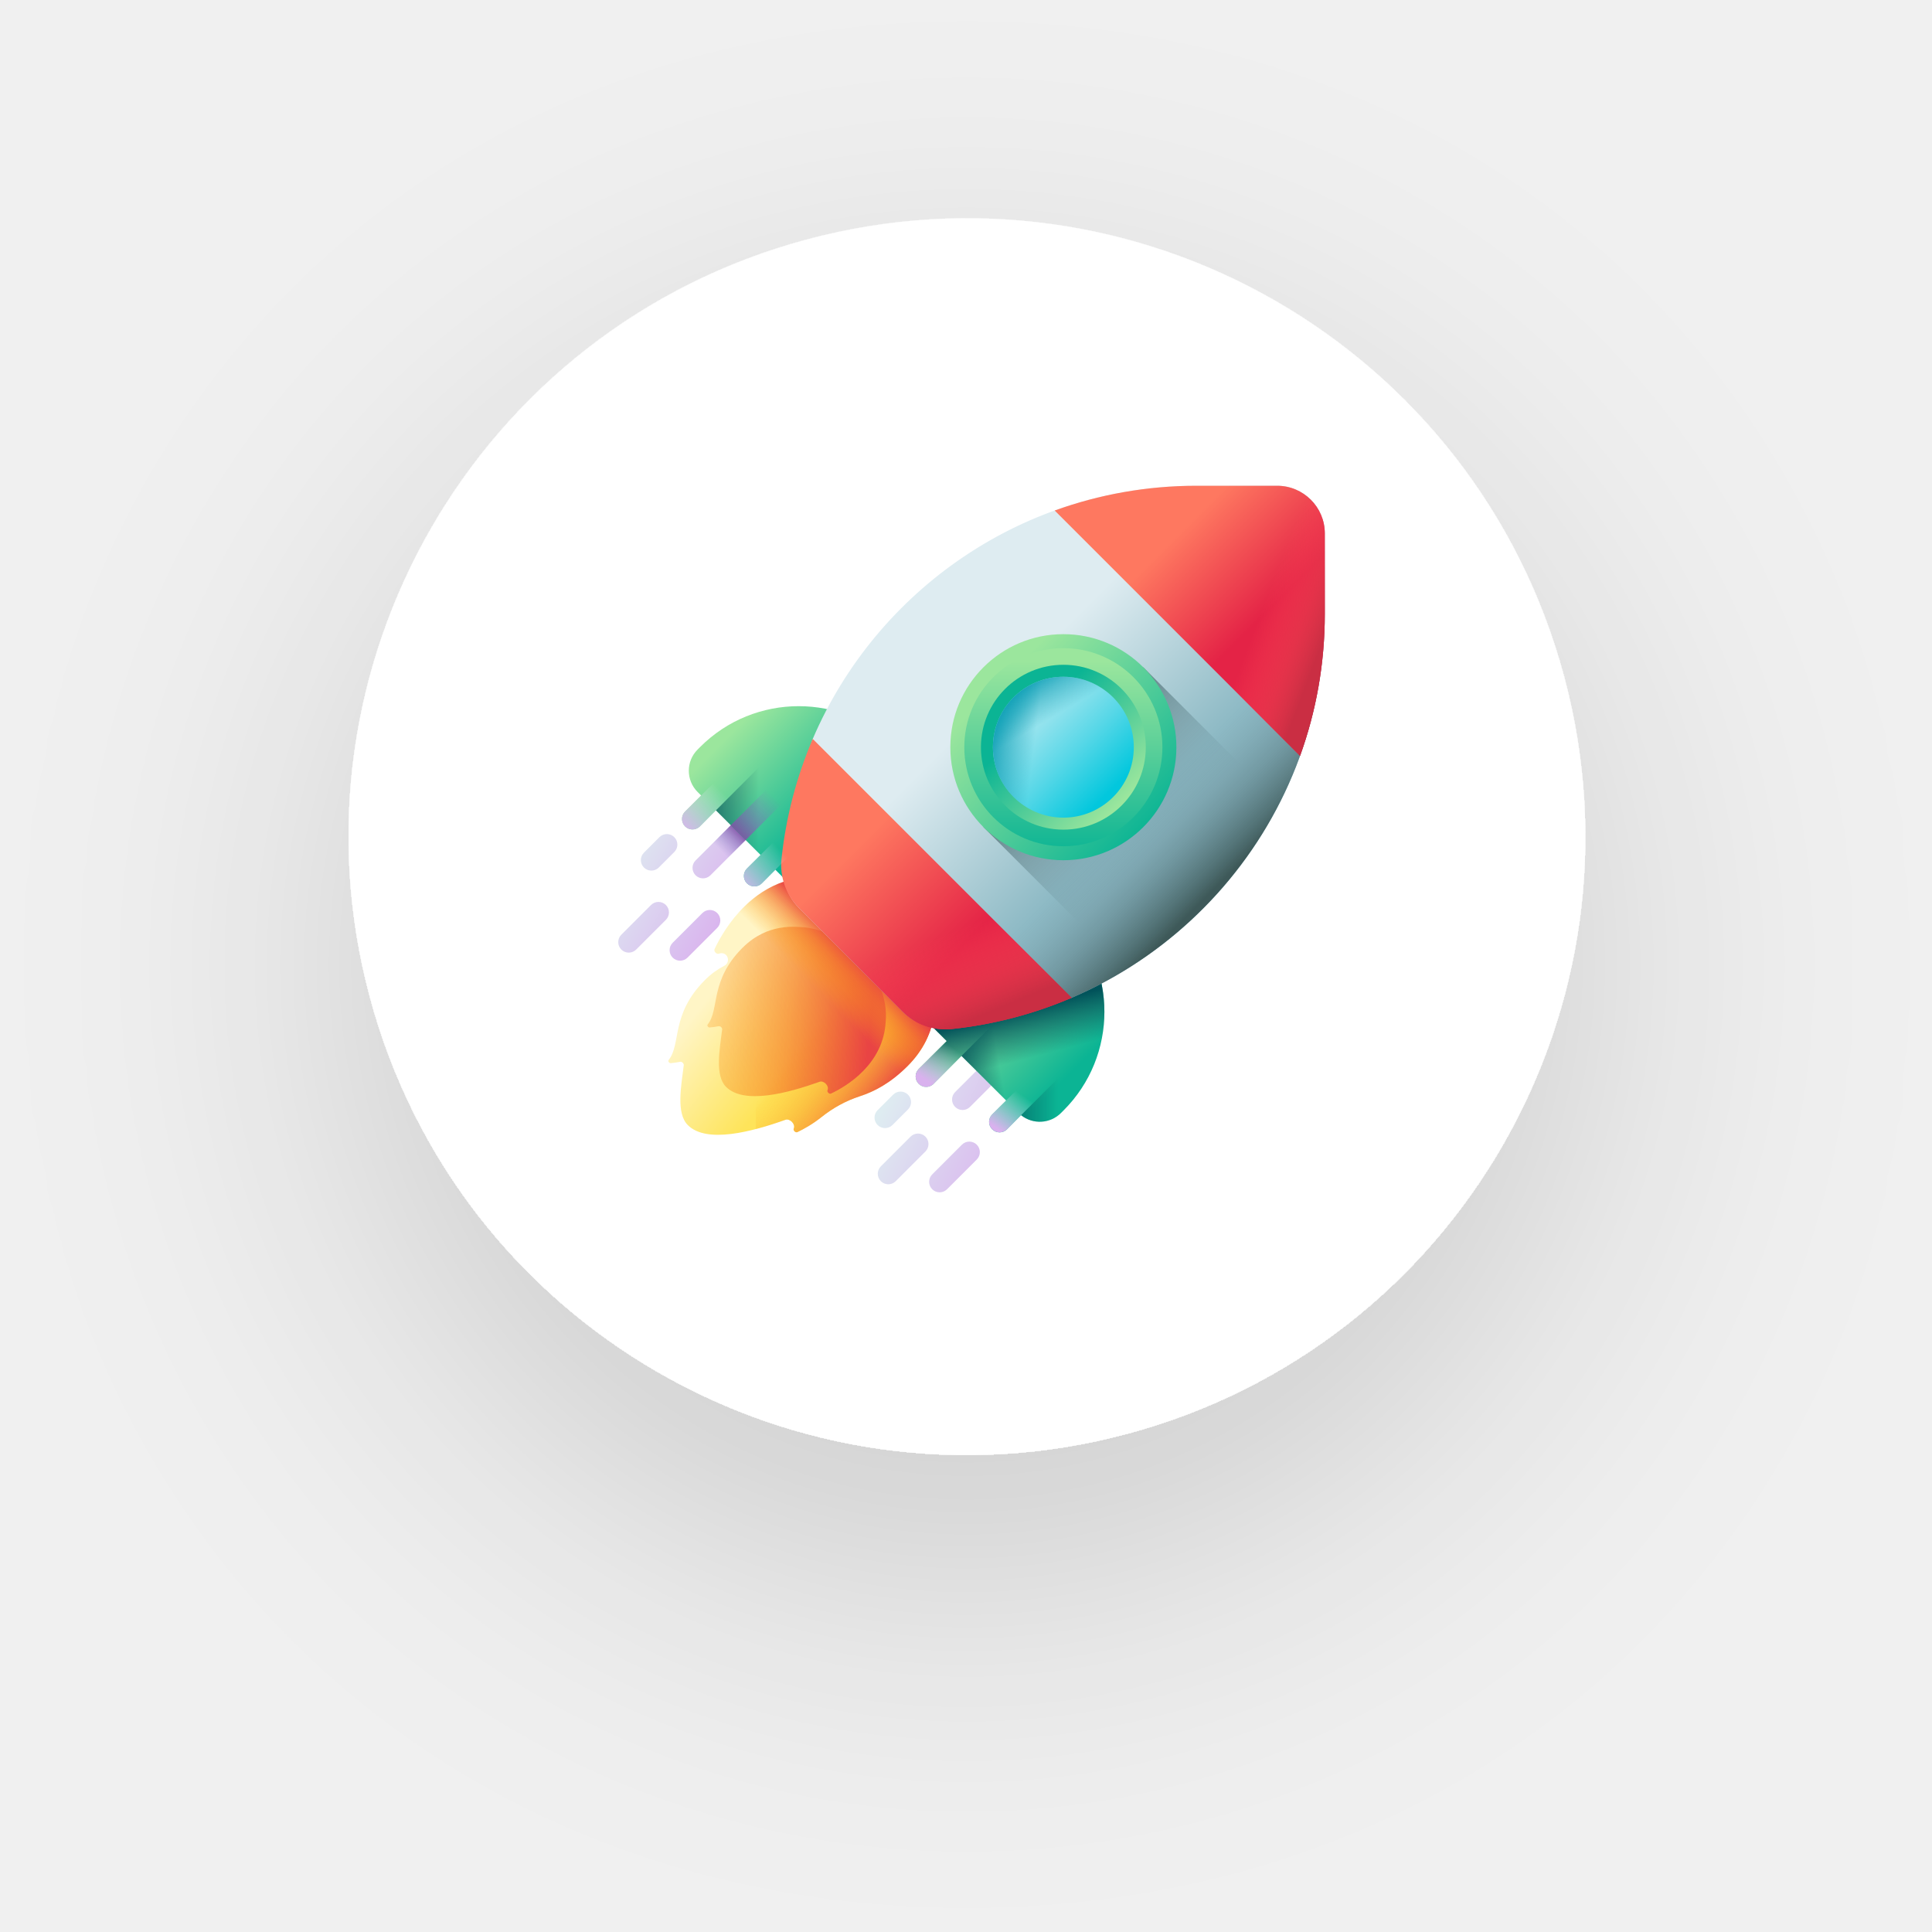
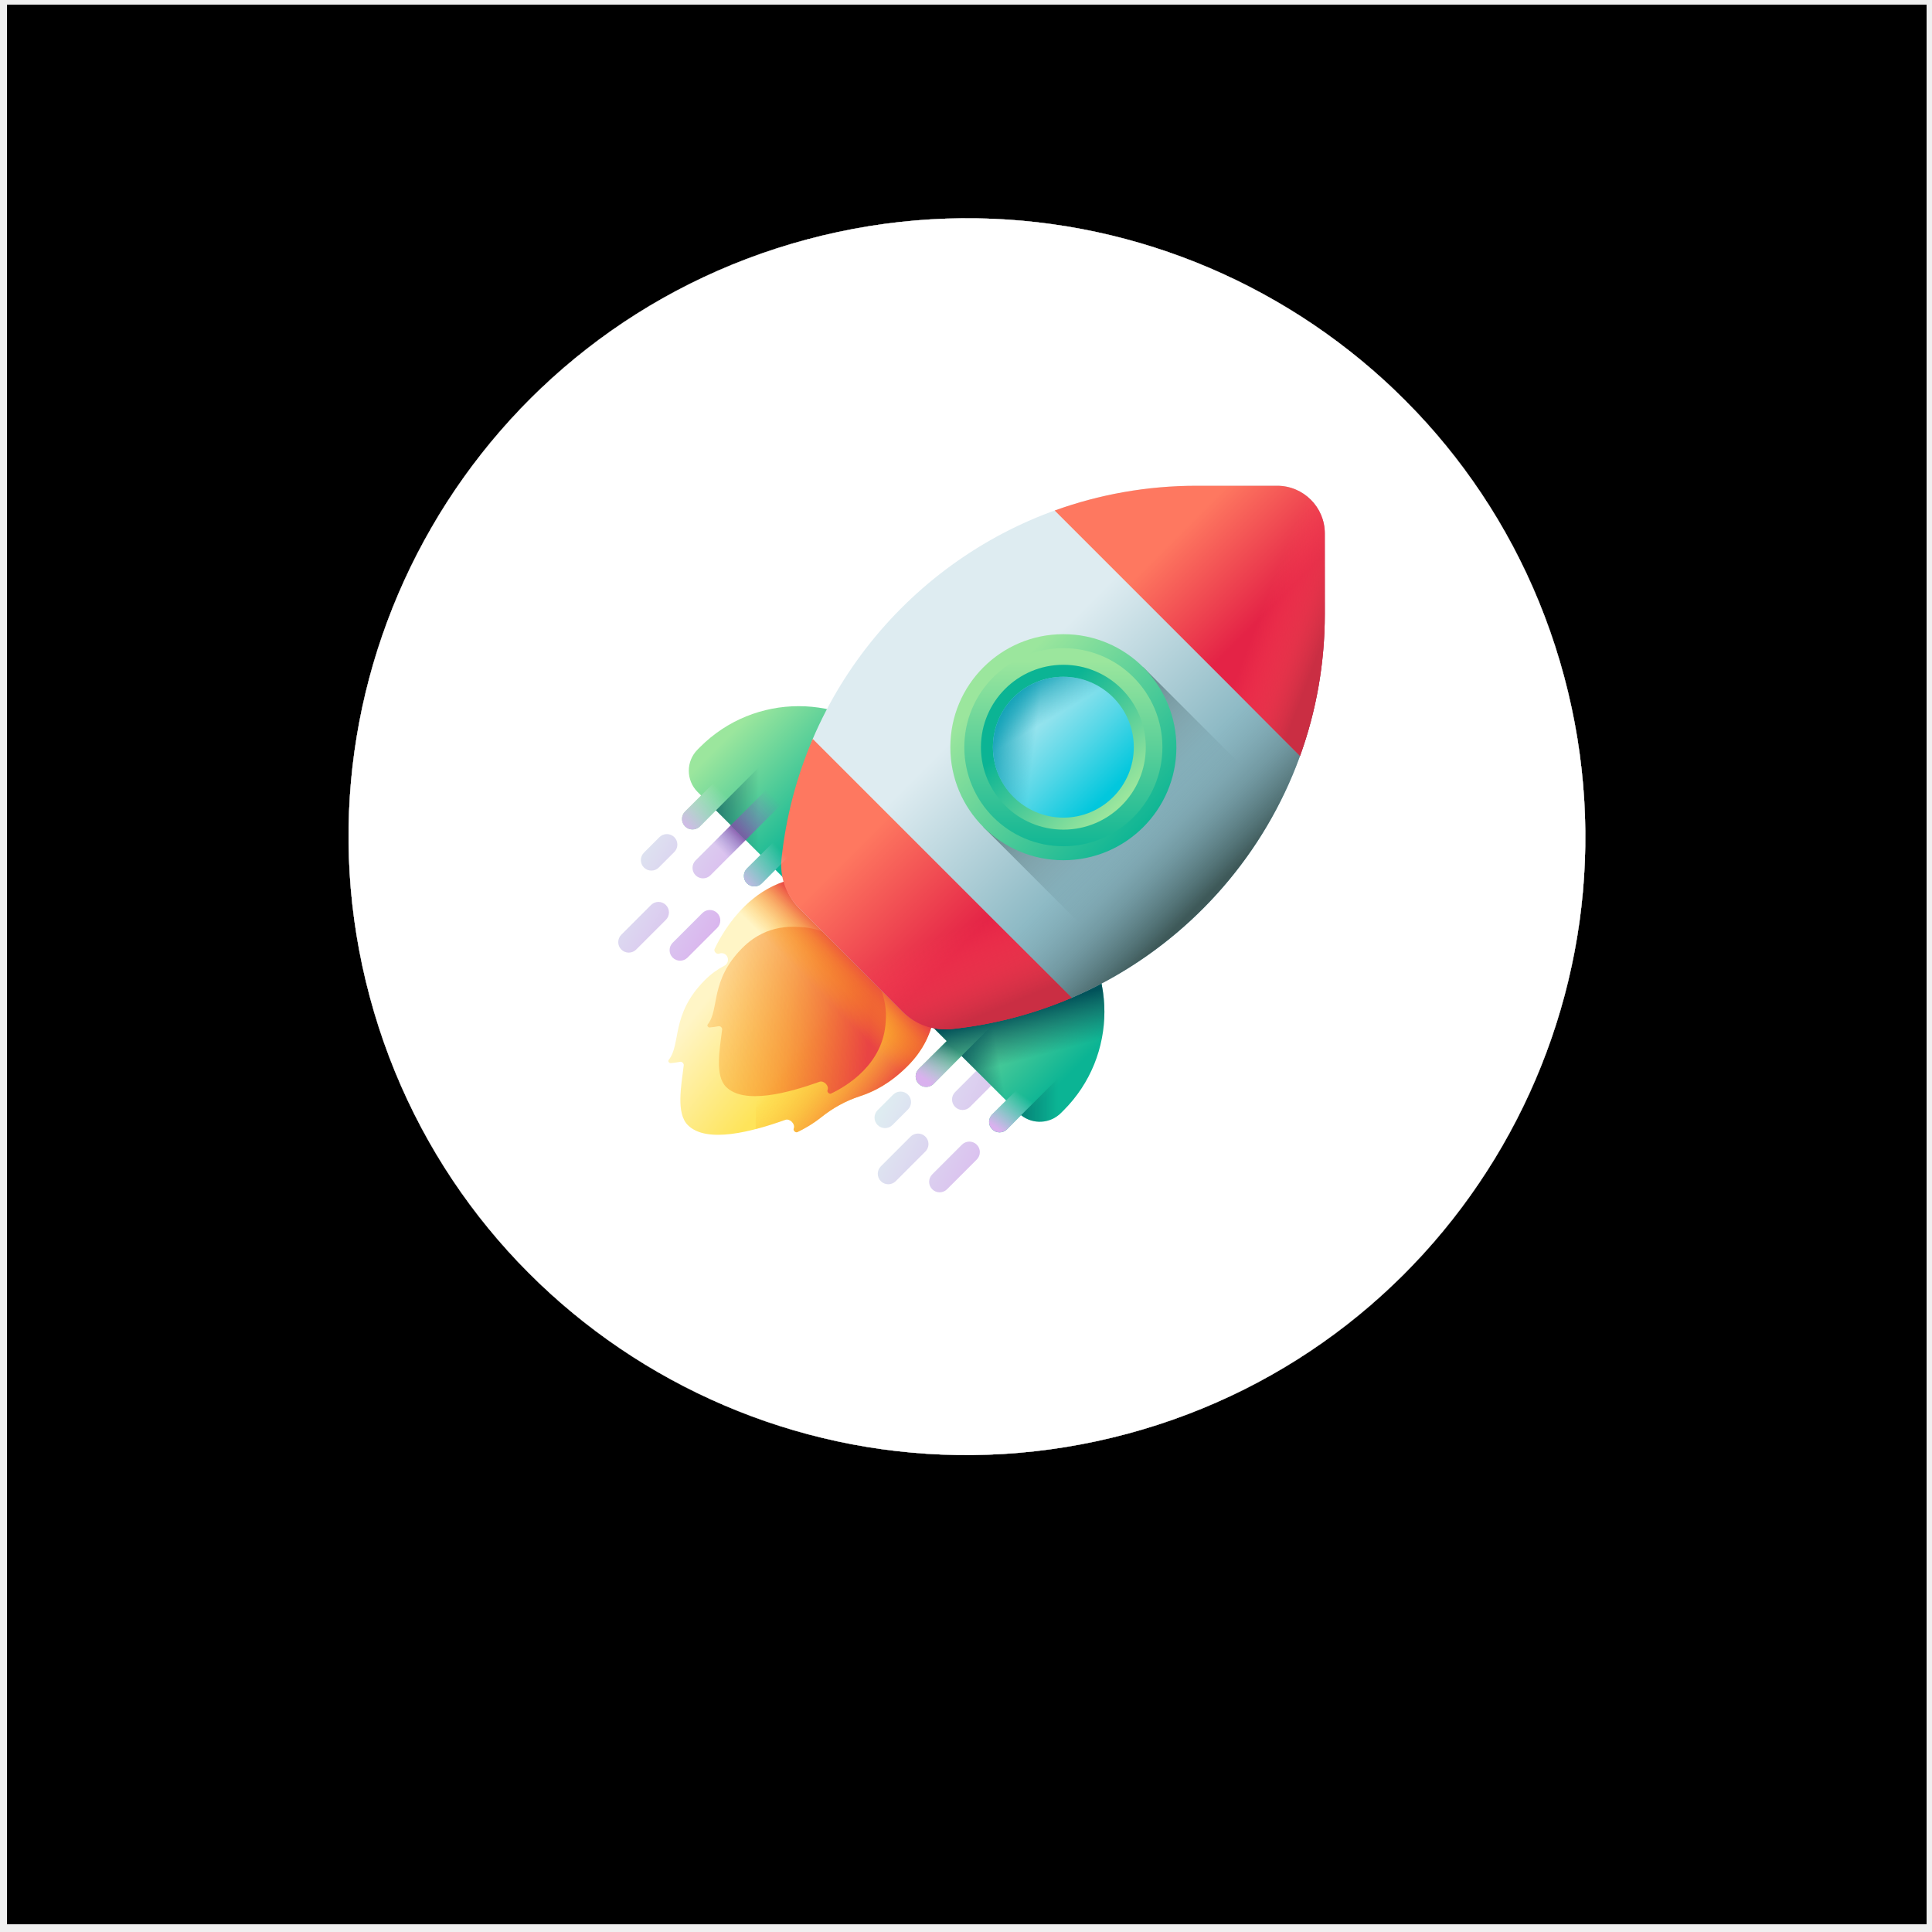
<svg xmlns="http://www.w3.org/2000/svg" width="175" height="175" viewBox="0 0 175 175" fill="none">
  <g filter="url(#filter0_d_242_17254)">
    <path d="M33.494 90.279C25.489 60.405 43.218 29.698 73.092 21.694C102.966 13.689 133.673 31.418 141.678 61.292C149.682 91.166 131.954 121.873 102.08 129.877C72.206 137.882 41.499 120.153 33.494 90.279Z" fill="white" />
  </g>
  <g clipPath="url(#clip0_242_17254)">
    <path d="M63.621 82.704L60.93 85.394C60.559 85.766 60.559 86.368 60.93 86.74C61.302 87.112 61.904 87.112 62.276 86.74L64.967 84.049C65.338 83.677 65.338 83.075 64.967 82.703C64.595 82.332 63.992 82.332 63.621 82.704Z" fill="url(#paint0_linear_242_17254)" />
    <path d="M58.97 81.974L56.279 84.665C55.907 85.037 55.907 85.639 56.279 86.01C56.65 86.382 57.253 86.382 57.624 86.01L60.315 83.32C60.687 82.948 60.687 82.346 60.315 81.974C59.944 81.602 59.341 81.602 58.97 81.974Z" fill="url(#paint1_linear_242_17254)" />
    <path d="M73.699 68.59C73.327 68.219 72.725 68.219 72.353 68.59L63.006 77.937C62.635 78.309 62.635 78.911 63.006 79.283C63.378 79.654 63.98 79.654 64.352 79.283L73.699 69.936C74.07 69.564 74.07 68.962 73.699 68.59Z" fill="url(#paint2_linear_242_17254)" />
    <path d="M73.699 68.59C73.327 68.219 72.725 68.219 72.353 68.59L63.006 77.937C62.635 78.309 62.635 78.911 63.006 79.283C63.378 79.654 63.98 79.654 64.352 79.283L73.699 69.936C74.07 69.564 74.07 68.962 73.699 68.59Z" fill="url(#paint3_linear_242_17254)" />
    <path d="M59.672 78.58L61.077 77.175C61.449 76.803 61.449 76.201 61.077 75.829C60.706 75.458 60.103 75.458 59.732 75.829L58.327 77.235C57.955 77.606 57.955 78.209 58.327 78.58C58.698 78.952 59.3 78.952 59.672 78.58Z" fill="url(#paint4_linear_242_17254)" />
    <path d="M87.13 103.685L84.439 106.376C84.067 106.747 84.067 107.35 84.439 107.721C84.81 108.093 85.413 108.093 85.784 107.721L88.475 105.03C88.847 104.659 88.847 104.056 88.475 103.685C88.104 103.313 87.501 103.313 87.13 103.685Z" fill="url(#paint5_linear_242_17254)" />
    <path d="M82.478 102.955L79.787 105.646C79.416 106.018 79.416 106.62 79.787 106.992C80.159 107.364 80.761 107.364 81.133 106.992L83.824 104.301C84.195 103.929 84.195 103.327 83.824 102.956C83.453 102.584 82.85 102.584 82.478 102.955Z" fill="url(#paint6_linear_242_17254)" />
    <path d="M97.208 89.572C96.836 89.2 96.234 89.2 95.862 89.572L86.515 98.919C86.143 99.29 86.143 99.893 86.515 100.264C86.887 100.636 87.489 100.636 87.861 100.264L97.208 90.917C97.579 90.546 97.579 89.943 97.208 89.572Z" fill="url(#paint7_linear_242_17254)" />
    <path d="M80.838 101.905L82.243 100.499C82.615 100.128 82.615 99.525 82.243 99.154C81.872 98.782 81.269 98.782 80.898 99.154L79.493 100.559C79.121 100.931 79.121 101.533 79.493 101.905C79.864 102.276 80.466 102.276 80.838 101.905Z" fill="url(#paint8_linear_242_17254)" />
    <path d="M73.354 79.408C68.268 79.677 65.643 84.034 64.727 85.959C64.626 86.171 64.912 86.473 65.132 86.383C65.139 86.38 65.147 86.376 65.155 86.374C65.246 86.337 65.342 86.329 65.437 86.342C66.016 86.425 66.125 87.217 65.604 87.483C65.025 87.779 64.432 88.193 63.853 88.772C60.734 91.891 61.72 94.563 60.563 96.02C60.481 96.123 60.612 96.311 60.756 96.299C60.977 96.28 61.265 96.244 61.602 96.179C61.767 96.148 61.954 96.326 61.933 96.495C61.696 98.392 61.234 100.843 62.302 101.911C64.004 103.613 68.138 102.506 71.135 101.433C71.542 101.288 72.061 101.81 71.902 102.209C71.899 102.215 71.897 102.221 71.894 102.227C71.823 102.4 72.061 102.626 72.229 102.546C72.781 102.283 73.588 101.842 74.4 101.194C75.436 100.367 76.603 99.716 77.864 99.306C79.18 98.878 80.642 98.127 82.191 96.579C85.253 93.516 84.696 90.142 84.648 89.091C84.399 86.908 83.289 84.591 81.388 82.69C79.002 80.304 75.961 79.162 73.354 79.408Z" fill="url(#paint9_linear_242_17254)" />
    <path d="M71.136 101.433C71.542 101.288 72.061 101.81 71.902 102.209C71.9 102.215 71.897 102.221 71.895 102.227C71.824 102.4 72.062 102.626 72.229 102.546C72.782 102.283 73.588 101.842 74.4 101.193C75.437 100.366 76.603 99.716 77.864 99.306C79.181 98.878 80.642 98.127 82.191 96.579C85.253 93.516 84.696 90.141 84.649 89.09C84.4 86.908 83.289 84.59 81.388 82.69C79.003 80.304 75.962 79.162 73.354 79.408C71.357 79.513 69.74 80.249 68.456 81.221V102.273C69.386 102.031 70.305 101.731 71.136 101.433Z" fill="url(#paint10_linear_242_17254)" />
    <path d="M64.099 92.801C64.02 92.9 64.145 93.08 64.283 93.068C64.495 93.05 64.771 93.016 65.094 92.954C65.252 92.923 65.431 93.094 65.411 93.257C65.184 95.074 64.741 97.422 65.764 98.446C67.395 100.077 71.356 99.016 74.229 97.989C74.619 97.849 75.116 98.35 74.964 98.731C74.961 98.737 74.959 98.743 74.957 98.749C74.889 98.915 75.116 99.131 75.277 99.055C76.732 98.363 80.025 96.379 80.228 92.535C80.414 90.564 79.551 88.266 77.748 86.463C76.311 85.026 74.56 84.187 72.91 83.999C72.116 83.963 69.565 83.542 67.251 85.856C64.262 88.844 65.207 91.405 64.099 92.801Z" fill="url(#paint11_linear_242_17254)" />
    <path d="M82.191 96.579C85.253 93.516 84.696 90.141 84.648 89.09C84.399 86.908 83.289 84.59 81.388 82.69C79.002 80.304 75.961 79.162 73.353 79.408C69.963 79.587 67.667 81.583 66.241 83.464L80.663 97.885C81.161 97.528 81.671 97.098 82.191 96.579Z" fill="url(#paint12_linear_242_17254)" />
    <path d="M96.341 82.739L94.185 80.583L83.109 91.659L85.75 94.299L84.147 95.901L84.149 95.903L83.219 96.832C82.847 97.204 82.847 97.806 83.219 98.178C83.58 98.539 84.159 98.548 84.533 98.207L87.095 95.644L91.133 99.682L89.87 100.946C89.498 101.317 89.498 101.92 89.87 102.291C90.241 102.663 90.844 102.663 91.215 102.291L92.492 101.015C93.558 101.868 95.118 101.802 96.106 100.813L96.341 100.578C101.267 95.652 101.267 87.665 96.341 82.739Z" fill="url(#paint13_linear_242_17254)" />
    <path d="M96.341 82.739L94.185 80.583L83.109 91.659L85.75 94.299L84.147 95.901L84.149 95.903L83.219 96.832C82.847 97.204 82.847 97.806 83.219 98.178C83.58 98.539 84.159 98.548 84.533 98.207L87.095 95.644L91.133 99.682L89.87 100.946C89.498 101.317 89.498 101.92 89.87 102.291C90.241 102.663 90.844 102.663 91.215 102.291L92.492 101.015C93.558 101.868 95.118 101.802 96.106 100.813L96.341 100.578C101.267 95.652 101.267 87.665 96.341 82.739Z" fill="url(#paint14_linear_242_17254)" />
    <path d="M92.491 101.015C93.557 101.868 95.117 101.802 96.105 100.813L96.34 100.578C100.639 96.279 101.186 89.649 97.982 84.757L87.095 95.644L92.491 101.015Z" fill="url(#paint15_linear_242_17254)" />
    <path d="M83.417 69.815L81.262 67.659C76.335 62.733 68.348 62.733 63.422 67.659L63.187 67.895C62.126 68.955 62.126 70.675 63.187 71.736L63.505 72.054L62.981 72.577L62.983 72.579L62.053 73.508C61.681 73.88 61.681 74.482 62.053 74.854C62.414 75.215 62.993 75.224 63.367 74.883L64.85 73.399L68.888 77.437L67.658 78.668C67.286 79.039 67.286 79.641 67.658 80.013C68.029 80.385 68.632 80.385 69.003 80.013L70.234 78.783L72.342 80.891L83.417 69.815Z" fill="url(#paint16_linear_242_17254)" />
    <path d="M72.342 80.891L83.418 69.815L81.262 67.659C79.261 65.658 76.755 64.47 74.155 64.095L64.851 73.399L72.342 80.891Z" fill="url(#paint17_linear_242_17254)" />
    <path d="M81.767 91.639C82.939 92.811 84.58 93.258 86.228 93.083C90.039 92.678 97.068 90.382 97.068 90.382C110.553 84.604 120 71.212 120 55.613V48.316C120 45.932 118.068 44 115.684 44H108.387C92.787 44 79.396 53.447 73.618 66.931C73.618 66.931 71.321 73.96 70.917 77.771C70.741 79.42 71.189 81.06 72.361 82.233L81.767 91.639Z" fill="url(#paint18_linear_242_17254)" />
    <path d="M120 55.613V48.315C120 47.123 119.517 46.045 118.736 45.264L77.064 86.936L81.767 91.638C82.94 92.811 84.58 93.383 86.229 93.209C105.212 91.192 120 75.13 120 55.613Z" fill="url(#paint19_linear_242_17254)" />
    <path d="M115.889 72.772L103.559 60.441L89.08 74.92L101.988 87.828C107.893 84.191 112.723 78.977 115.889 72.772Z" fill="url(#paint20_linear_242_17254)" />
    <path d="M73.619 66.932C72.168 70.319 71.196 73.96 70.791 77.771C70.616 79.419 71.189 81.06 72.361 82.232L81.767 91.638C82.939 92.811 84.579 93.383 86.228 93.208C90.039 92.803 93.68 91.831 97.067 90.38L73.619 66.932Z" fill="url(#paint21_linear_242_17254)" />
    <path d="M115.685 44H108.387C103.874 44 99.547 44.792 95.534 46.242L117.757 68.466C119.208 64.453 120 60.126 120 55.613V48.316C120 45.932 118.068 44 115.685 44Z" fill="url(#paint22_linear_242_17254)" />
    <path d="M96.319 77.919C101.973 77.919 106.557 73.336 106.557 67.681C106.557 62.027 101.973 57.443 96.319 57.443C90.665 57.443 86.081 62.027 86.081 67.681C86.081 73.336 90.665 77.919 96.319 77.919Z" fill="url(#paint23_linear_242_17254)" />
    <path d="M96.319 76.653C101.274 76.653 105.291 72.636 105.291 67.681C105.291 62.726 101.274 58.709 96.319 58.709C91.364 58.709 87.347 62.726 87.347 67.681C87.347 72.636 91.364 76.653 96.319 76.653Z" fill="url(#paint24_linear_242_17254)" />
    <path d="M96.319 75.148C100.443 75.148 103.785 71.805 103.785 67.682C103.785 63.558 100.443 60.216 96.319 60.216C92.196 60.216 88.853 63.558 88.853 67.682C88.853 71.805 92.196 75.148 96.319 75.148Z" fill="url(#paint25_linear_242_17254)" />
    <path d="M96.319 74.062C99.843 74.062 102.699 71.205 102.699 67.681C102.699 64.157 99.843 61.301 96.319 61.301C92.795 61.301 89.939 64.157 89.939 67.681C89.939 71.205 92.795 74.062 96.319 74.062Z" fill="url(#paint26_linear_242_17254)" />
    <path d="M96.319 74.062C99.843 74.062 102.699 71.205 102.699 67.681C102.699 64.157 99.843 61.301 96.319 61.301C92.795 61.301 89.939 64.157 89.939 67.681C89.939 71.205 92.795 74.062 96.319 74.062Z" fill="url(#paint27_linear_242_17254)" />
    <path d="M96.319 74.062C99.843 74.062 102.699 71.205 102.699 67.681C102.699 64.157 99.843 61.301 96.319 61.301C92.795 61.301 89.939 64.157 89.939 67.681C89.939 71.205 92.795 74.062 96.319 74.062Z" fill="url(#paint28_linear_242_17254)" />
    <path d="M97.068 90.379C93.681 91.832 90.039 92.804 86.228 93.208C84.58 93.384 82.939 92.81 81.767 91.638L77.064 86.936L85.344 78.656L97.068 90.379Z" fill="url(#paint29_linear_242_17254)" />
    <path d="M120 48.316V55.613C120 60.126 119.208 64.454 117.757 68.466L106.646 57.355L118.736 45.264C119.517 46.045 120 47.125 120 48.316Z" fill="url(#paint30_linear_242_17254)" />
    <path d="M92.561 98.254L89.87 100.945C89.498 101.317 89.498 101.919 89.87 102.291C90.241 102.662 90.843 102.662 91.215 102.291L93.906 99.6C94.278 99.228 94.278 98.626 93.906 98.254C93.534 97.883 92.932 97.883 92.561 98.254Z" fill="url(#paint31_linear_242_17254)" />
    <path d="M84.532 98.207L87.592 95.148C87.963 94.776 87.963 94.174 87.592 93.802C87.22 93.43 86.618 93.43 86.246 93.802L84.147 95.901L84.149 95.902L83.219 96.832C82.847 97.204 82.847 97.806 83.219 98.178C83.58 98.539 84.159 98.548 84.532 98.207Z" fill="url(#paint32_linear_242_17254)" />
    <path d="M70.349 75.976L67.658 78.667C67.286 79.038 67.286 79.641 67.658 80.013C68.029 80.384 68.632 80.384 69.003 80.013L71.694 77.322C72.066 76.95 72.066 76.347 71.694 75.976C71.323 75.604 70.72 75.604 70.349 75.976Z" fill="url(#paint33_linear_242_17254)" />
    <path d="M63.367 74.882L66.426 71.823C66.797 71.452 66.797 70.85 66.426 70.478C66.054 70.106 65.452 70.106 65.08 70.478L62.981 72.577L62.983 72.578L62.053 73.508C61.681 73.88 61.681 74.482 62.053 74.853C62.414 75.215 62.993 75.224 63.367 74.882Z" fill="url(#paint34_linear_242_17254)" />
    <path d="M73.699 68.59C73.327 68.219 72.725 68.219 72.353 68.59L66.197 74.746L67.543 76.091L73.699 69.936C74.07 69.564 74.07 68.962 73.699 68.59Z" fill="url(#paint35_linear_242_17254)" />
    <path d="M96.106 100.813L96.341 100.578C98.301 98.617 99.479 96.171 99.879 93.627L92.491 101.014C93.558 101.868 95.117 101.801 96.106 100.813Z" fill="url(#paint36_linear_242_17254)" />
  </g>
  <defs>
-     <filter id="filter0_d_242_17254" x="0.678" y="0.462" width="173.816" height="173.817" filterUnits="userSpaceOnUse" color-interpolation-filters="sRGB">
-       <feFlood flood-opacity="0" result="BackgroundImageFix" />
+     <filter id="filter0_d_242_17254" x="0.678" y="0.462" width="173.816" height="173.817" filterUnits="userSpaceOnUse" colorInterpolationFilters="sRGB">
+       <feFlood floodOpacity="0" result="BackgroundImageFix" />
      <feColorMatrix in="SourceAlpha" type="matrix" values="0 0 0 0 0 0 0 0 0 0 0 0 0 0 0 0 0 0 127 0" result="hardAlpha" />
      <feOffset dy="11.585" />
      <feGaussianBlur stdDeviation="15.447" />
      <feComposite in2="hardAlpha" operator="out" />
      <feColorMatrix type="matrix" values="0 0 0 0 0 0 0 0 0 0 0 0 0 0 0 0 0 0 0.15 0" />
      <feBlend mode="normal" in2="BackgroundImageFix" result="effect1_dropShadow_242_17254" />
      <feBlend mode="normal" in="SourceGraphic" in2="effect1_dropShadow_242_17254" result="shape" />
    </filter>
    <linearGradient id="paint0_linear_242_17254" x1="54.395" y1="79.698" x2="64.936" y2="85.889" gradientUnits="userSpaceOnUse">
      <stop stop-color="#DEECF1" />
      <stop offset="1" stop-color="#D9B1EE" />
    </linearGradient>
    <linearGradient id="paint1_linear_242_17254" x1="53.521" y1="81.188" x2="64.062" y2="87.378" gradientUnits="userSpaceOnUse">
      <stop stop-color="#DEECF1" />
      <stop offset="1" stop-color="#D9B1EE" />
    </linearGradient>
    <linearGradient id="paint2_linear_242_17254" x1="60.492" y1="69.32" x2="71.033" y2="75.51" gradientUnits="userSpaceOnUse">
      <stop stop-color="#DEECF1" />
      <stop offset="1" stop-color="#D9B1EE" />
    </linearGradient>
    <linearGradient id="paint3_linear_242_17254" x1="65.265" y1="77.024" x2="67.126" y2="75.163" gradientUnits="userSpaceOnUse">
      <stop stop-color="#8379C1" stop-opacity="0" />
      <stop offset="0.283" stop-color="#8374BE" stop-opacity="0.283" />
      <stop offset="0.586" stop-color="#8268B5" stop-opacity="0.586" />
      <stop offset="0.898" stop-color="#8152A6" stop-opacity="0.898" />
      <stop offset="1" stop-color="#814AA0" />
    </linearGradient>
    <linearGradient id="paint4_linear_242_17254" x1="56.846" y1="75.527" x2="67.387" y2="81.718" gradientUnits="userSpaceOnUse">
      <stop stop-color="#DEECF1" />
      <stop offset="1" stop-color="#D9B1EE" />
    </linearGradient>
    <linearGradient id="paint5_linear_242_17254" x1="79.112" y1="102.164" x2="91.222" y2="107.999" gradientUnits="userSpaceOnUse">
      <stop stop-color="#DEECF1" />
      <stop offset="1" stop-color="#D9B1EE" />
    </linearGradient>
    <linearGradient id="paint6_linear_242_17254" x1="78.521" y1="103.391" x2="90.631" y2="109.226" gradientUnits="userSpaceOnUse">
      <stop stop-color="#DEECF1" />
      <stop offset="1" stop-color="#D9B1EE" />
    </linearGradient>
    <linearGradient id="paint7_linear_242_17254" x1="84.349" y1="91.298" x2="96.459" y2="97.133" gradientUnits="userSpaceOnUse">
      <stop stop-color="#DEECF1" />
      <stop offset="1" stop-color="#D9B1EE" />
    </linearGradient>
    <linearGradient id="paint8_linear_242_17254" x1="80.082" y1="100.151" x2="92.192" y2="105.986" gradientUnits="userSpaceOnUse">
      <stop stop-color="#DEECF1" />
      <stop offset="1" stop-color="#D9B1EE" />
    </linearGradient>
    <linearGradient id="paint9_linear_242_17254" x1="66.268" y1="87.726" x2="74.052" y2="94.063" gradientUnits="userSpaceOnUse">
      <stop stop-color="#FFF5C6" />
      <stop offset="1" stop-color="#FEE45A" />
    </linearGradient>
    <linearGradient id="paint10_linear_242_17254" x1="74.445" y1="92.048" x2="81.677" y2="97.627" gradientUnits="userSpaceOnUse">
      <stop stop-color="#FEA613" stop-opacity="0" />
      <stop offset="0.174" stop-color="#FDA016" stop-opacity="0.174" />
      <stop offset="0.396" stop-color="#F9911E" stop-opacity="0.396" />
      <stop offset="0.643" stop-color="#F4772B" stop-opacity="0.643" />
      <stop offset="0.908" stop-color="#EC523D" stop-opacity="0.908" />
      <stop offset="1" stop-color="#E94444" />
    </linearGradient>
    <linearGradient id="paint11_linear_242_17254" x1="58.282" y1="90.5" x2="78.878" y2="92.429" gradientUnits="userSpaceOnUse">
      <stop stop-color="#FEA613" stop-opacity="0" />
      <stop offset="0.174" stop-color="#FDA016" stop-opacity="0.174" />
      <stop offset="0.396" stop-color="#F9911E" stop-opacity="0.396" />
      <stop offset="0.643" stop-color="#F4772B" stop-opacity="0.643" />
      <stop offset="0.908" stop-color="#EC523D" stop-opacity="0.908" />
      <stop offset="1" stop-color="#E94444" />
    </linearGradient>
    <linearGradient id="paint12_linear_242_17254" x1="74.226" y1="89.927" x2="77.613" y2="86.54" gradientUnits="userSpaceOnUse">
      <stop stop-color="#FEA613" stop-opacity="0" />
      <stop offset="0.174" stop-color="#FDA016" stop-opacity="0.174" />
      <stop offset="0.396" stop-color="#F9911E" stop-opacity="0.396" />
      <stop offset="0.643" stop-color="#F4772B" stop-opacity="0.643" />
      <stop offset="0.908" stop-color="#EC523D" stop-opacity="0.908" />
      <stop offset="1" stop-color="#E94444" />
    </linearGradient>
    <linearGradient id="paint13_linear_242_17254" x1="87.685" y1="88.363" x2="96.753" y2="97.431" gradientUnits="userSpaceOnUse">
      <stop stop-color="#9BE69D" />
      <stop offset="1" stop-color="#0BB494" />
    </linearGradient>
    <linearGradient id="paint14_linear_242_17254" x1="92.098" y1="96.155" x2="90.969" y2="91.846" gradientUnits="userSpaceOnUse">
      <stop stop-color="#01525A" stop-opacity="0" />
      <stop offset="1" stop-color="#01525A" />
    </linearGradient>
    <linearGradient id="paint15_linear_242_17254" x1="90.159" y1="94.218" x2="85.767" y2="94.971" gradientUnits="userSpaceOnUse">
      <stop stop-color="#01525A" stop-opacity="0" />
      <stop offset="1" stop-color="#01525A" />
    </linearGradient>
    <linearGradient id="paint16_linear_242_17254" x1="66.514" y1="66.113" x2="74.944" y2="74.543" gradientUnits="userSpaceOnUse">
      <stop stop-color="#9BE69D" />
      <stop offset="1" stop-color="#0BB494" />
    </linearGradient>
    <linearGradient id="paint17_linear_242_17254" x1="68.758" y1="72.493" x2="62.943" y2="72.493" gradientUnits="userSpaceOnUse">
      <stop stop-color="#01525A" stop-opacity="0" />
      <stop offset="1" stop-color="#01525A" />
    </linearGradient>
    <linearGradient id="paint18_linear_242_17254" x1="92.504" y1="60.704" x2="104.15" y2="72.35" gradientUnits="userSpaceOnUse">
      <stop stop-color="#DEECF1" />
      <stop offset="1" stop-color="#8EBAC5" />
    </linearGradient>
    <linearGradient id="paint19_linear_242_17254" x1="104.112" y1="72.311" x2="111.15" y2="79.349" gradientUnits="userSpaceOnUse">
      <stop stop-color="#678D98" stop-opacity="0" />
      <stop offset="0.227" stop-color="#638892" stop-opacity="0.227" />
      <stop offset="0.522" stop-color="#597B82" stop-opacity="0.522" />
      <stop offset="0.853" stop-color="#476567" stop-opacity="0.853" />
      <stop offset="1" stop-color="#3E5959" />
    </linearGradient>
    <linearGradient id="paint20_linear_242_17254" x1="105.104" y1="76.465" x2="94.019" y2="65.38" gradientUnits="userSpaceOnUse">
      <stop stop-color="#678D98" stop-opacity="0" />
      <stop offset="0.227" stop-color="#638892" stop-opacity="0.227" />
      <stop offset="0.522" stop-color="#597B82" stop-opacity="0.522" />
      <stop offset="0.853" stop-color="#476567" stop-opacity="0.853" />
      <stop offset="1" stop-color="#3E5959" />
    </linearGradient>
    <linearGradient id="paint21_linear_242_17254" x1="76.372" y1="77.964" x2="85.65" y2="87.243" gradientUnits="userSpaceOnUse">
      <stop stop-color="#FE7860" />
      <stop offset="1" stop-color="#E42346" />
    </linearGradient>
    <linearGradient id="paint22_linear_242_17254" x1="108.236" y1="46.854" x2="115.791" y2="54.41" gradientUnits="userSpaceOnUse">
      <stop stop-color="#FE7860" />
      <stop offset="1" stop-color="#E42346" />
    </linearGradient>
    <linearGradient id="paint23_linear_242_17254" x1="90.505" y1="61.867" x2="103.926" y2="75.289" gradientUnits="userSpaceOnUse">
      <stop stop-color="#9BE69D" />
      <stop offset="1" stop-color="#0BB494" />
    </linearGradient>
    <linearGradient id="paint24_linear_242_17254" x1="96.319" y1="59.875" x2="96.319" y2="77.502" gradientUnits="userSpaceOnUse">
      <stop stop-color="#9BE69D" />
      <stop offset="1" stop-color="#0BB494" />
    </linearGradient>
    <linearGradient id="paint25_linear_242_17254" x1="101.465" y1="72.827" x2="93.64" y2="65.002" gradientUnits="userSpaceOnUse">
      <stop stop-color="#9BE69D" />
      <stop offset="1" stop-color="#0BB494" />
    </linearGradient>
    <linearGradient id="paint26_linear_242_17254" x1="93.182" y1="64.544" x2="100.444" y2="71.806" gradientUnits="userSpaceOnUse">
      <stop stop-color="#A6E7F0" />
      <stop offset="0.171" stop-color="#90E2ED" />
      <stop offset="0.529" stop-color="#56D7E7" />
      <stop offset="1" stop-color="#02C7DD" />
    </linearGradient>
    <linearGradient id="paint27_linear_242_17254" x1="93.703" y1="67.363" x2="89.06" y2="66.798" gradientUnits="userSpaceOnUse">
      <stop stop-color="#0199B1" stop-opacity="0" />
      <stop offset="1" stop-color="#0199B1" />
    </linearGradient>
    <linearGradient id="paint28_linear_242_17254" x1="94.896" y1="65.258" x2="92.574" y2="61.305" gradientUnits="userSpaceOnUse">
      <stop stop-color="#0199B1" stop-opacity="0" />
      <stop offset="1" stop-color="#0199B1" />
    </linearGradient>
    <linearGradient id="paint29_linear_242_17254" x1="85.411" y1="84.677" x2="88.507" y2="92.123" gradientUnits="userSpaceOnUse">
      <stop stop-color="#FD4755" stop-opacity="0" />
      <stop offset="0.259" stop-color="#F74453" stop-opacity="0.259" />
      <stop offset="0.621" stop-color="#E53B4C" stop-opacity="0.621" />
      <stop offset="1" stop-color="#CA2E43" />
    </linearGradient>
    <linearGradient id="paint30_linear_242_17254" x1="114.241" y1="55.355" x2="120.013" y2="57.53" gradientUnits="userSpaceOnUse">
      <stop stop-color="#FD4755" stop-opacity="0" />
      <stop offset="0.259" stop-color="#F74453" stop-opacity="0.259" />
      <stop offset="0.621" stop-color="#E53B4C" stop-opacity="0.621" />
      <stop offset="1" stop-color="#CA2E43" />
    </linearGradient>
    <linearGradient id="paint31_linear_242_17254" x1="92.62" y1="99.195" x2="90.487" y2="102.332" gradientUnits="userSpaceOnUse">
      <stop stop-color="#DEECF1" stop-opacity="0" />
      <stop offset="1" stop-color="#D9B1EE" />
    </linearGradient>
    <linearGradient id="paint32_linear_242_17254" x1="86.196" y1="94.827" x2="84.063" y2="97.964" gradientUnits="userSpaceOnUse">
      <stop stop-color="#DEECF1" stop-opacity="0" />
      <stop offset="1" stop-color="#D9B1EE" />
    </linearGradient>
    <linearGradient id="paint33_linear_242_17254" x1="70.695" y1="76.975" x2="67.136" y2="80.534" gradientUnits="userSpaceOnUse">
      <stop stop-color="#DEECF1" stop-opacity="0" />
      <stop offset="1" stop-color="#D9B1EE" />
    </linearGradient>
    <linearGradient id="paint34_linear_242_17254" x1="65.312" y1="71.592" x2="61.752" y2="75.151" gradientUnits="userSpaceOnUse">
      <stop stop-color="#DEECF1" stop-opacity="0" />
      <stop offset="1" stop-color="#D9B1EE" />
    </linearGradient>
    <linearGradient id="paint35_linear_242_17254" x1="70.117" y1="72.172" x2="66.435" y2="75.854" gradientUnits="userSpaceOnUse">
      <stop stop-color="#8379C1" stop-opacity="0" />
      <stop offset="0.283" stop-color="#8374BE" stop-opacity="0.283" />
      <stop offset="0.586" stop-color="#8268B5" stop-opacity="0.586" />
      <stop offset="0.898" stop-color="#8152A6" stop-opacity="0.898" />
      <stop offset="1" stop-color="#814AA0" />
    </linearGradient>
    <linearGradient id="paint36_linear_242_17254" x1="95.822" y1="97.617" x2="89.258" y2="97.617" gradientUnits="userSpaceOnUse">
      <stop stop-color="#01525A" stop-opacity="0" />
      <stop offset="1" stop-color="#01525A" />
    </linearGradient>
    <clipPath id="clip0_242_17254">
      <rect width="64" height="64" fill="white" transform="translate(56 44)" />
    </clipPath>
  </defs>
</svg>
